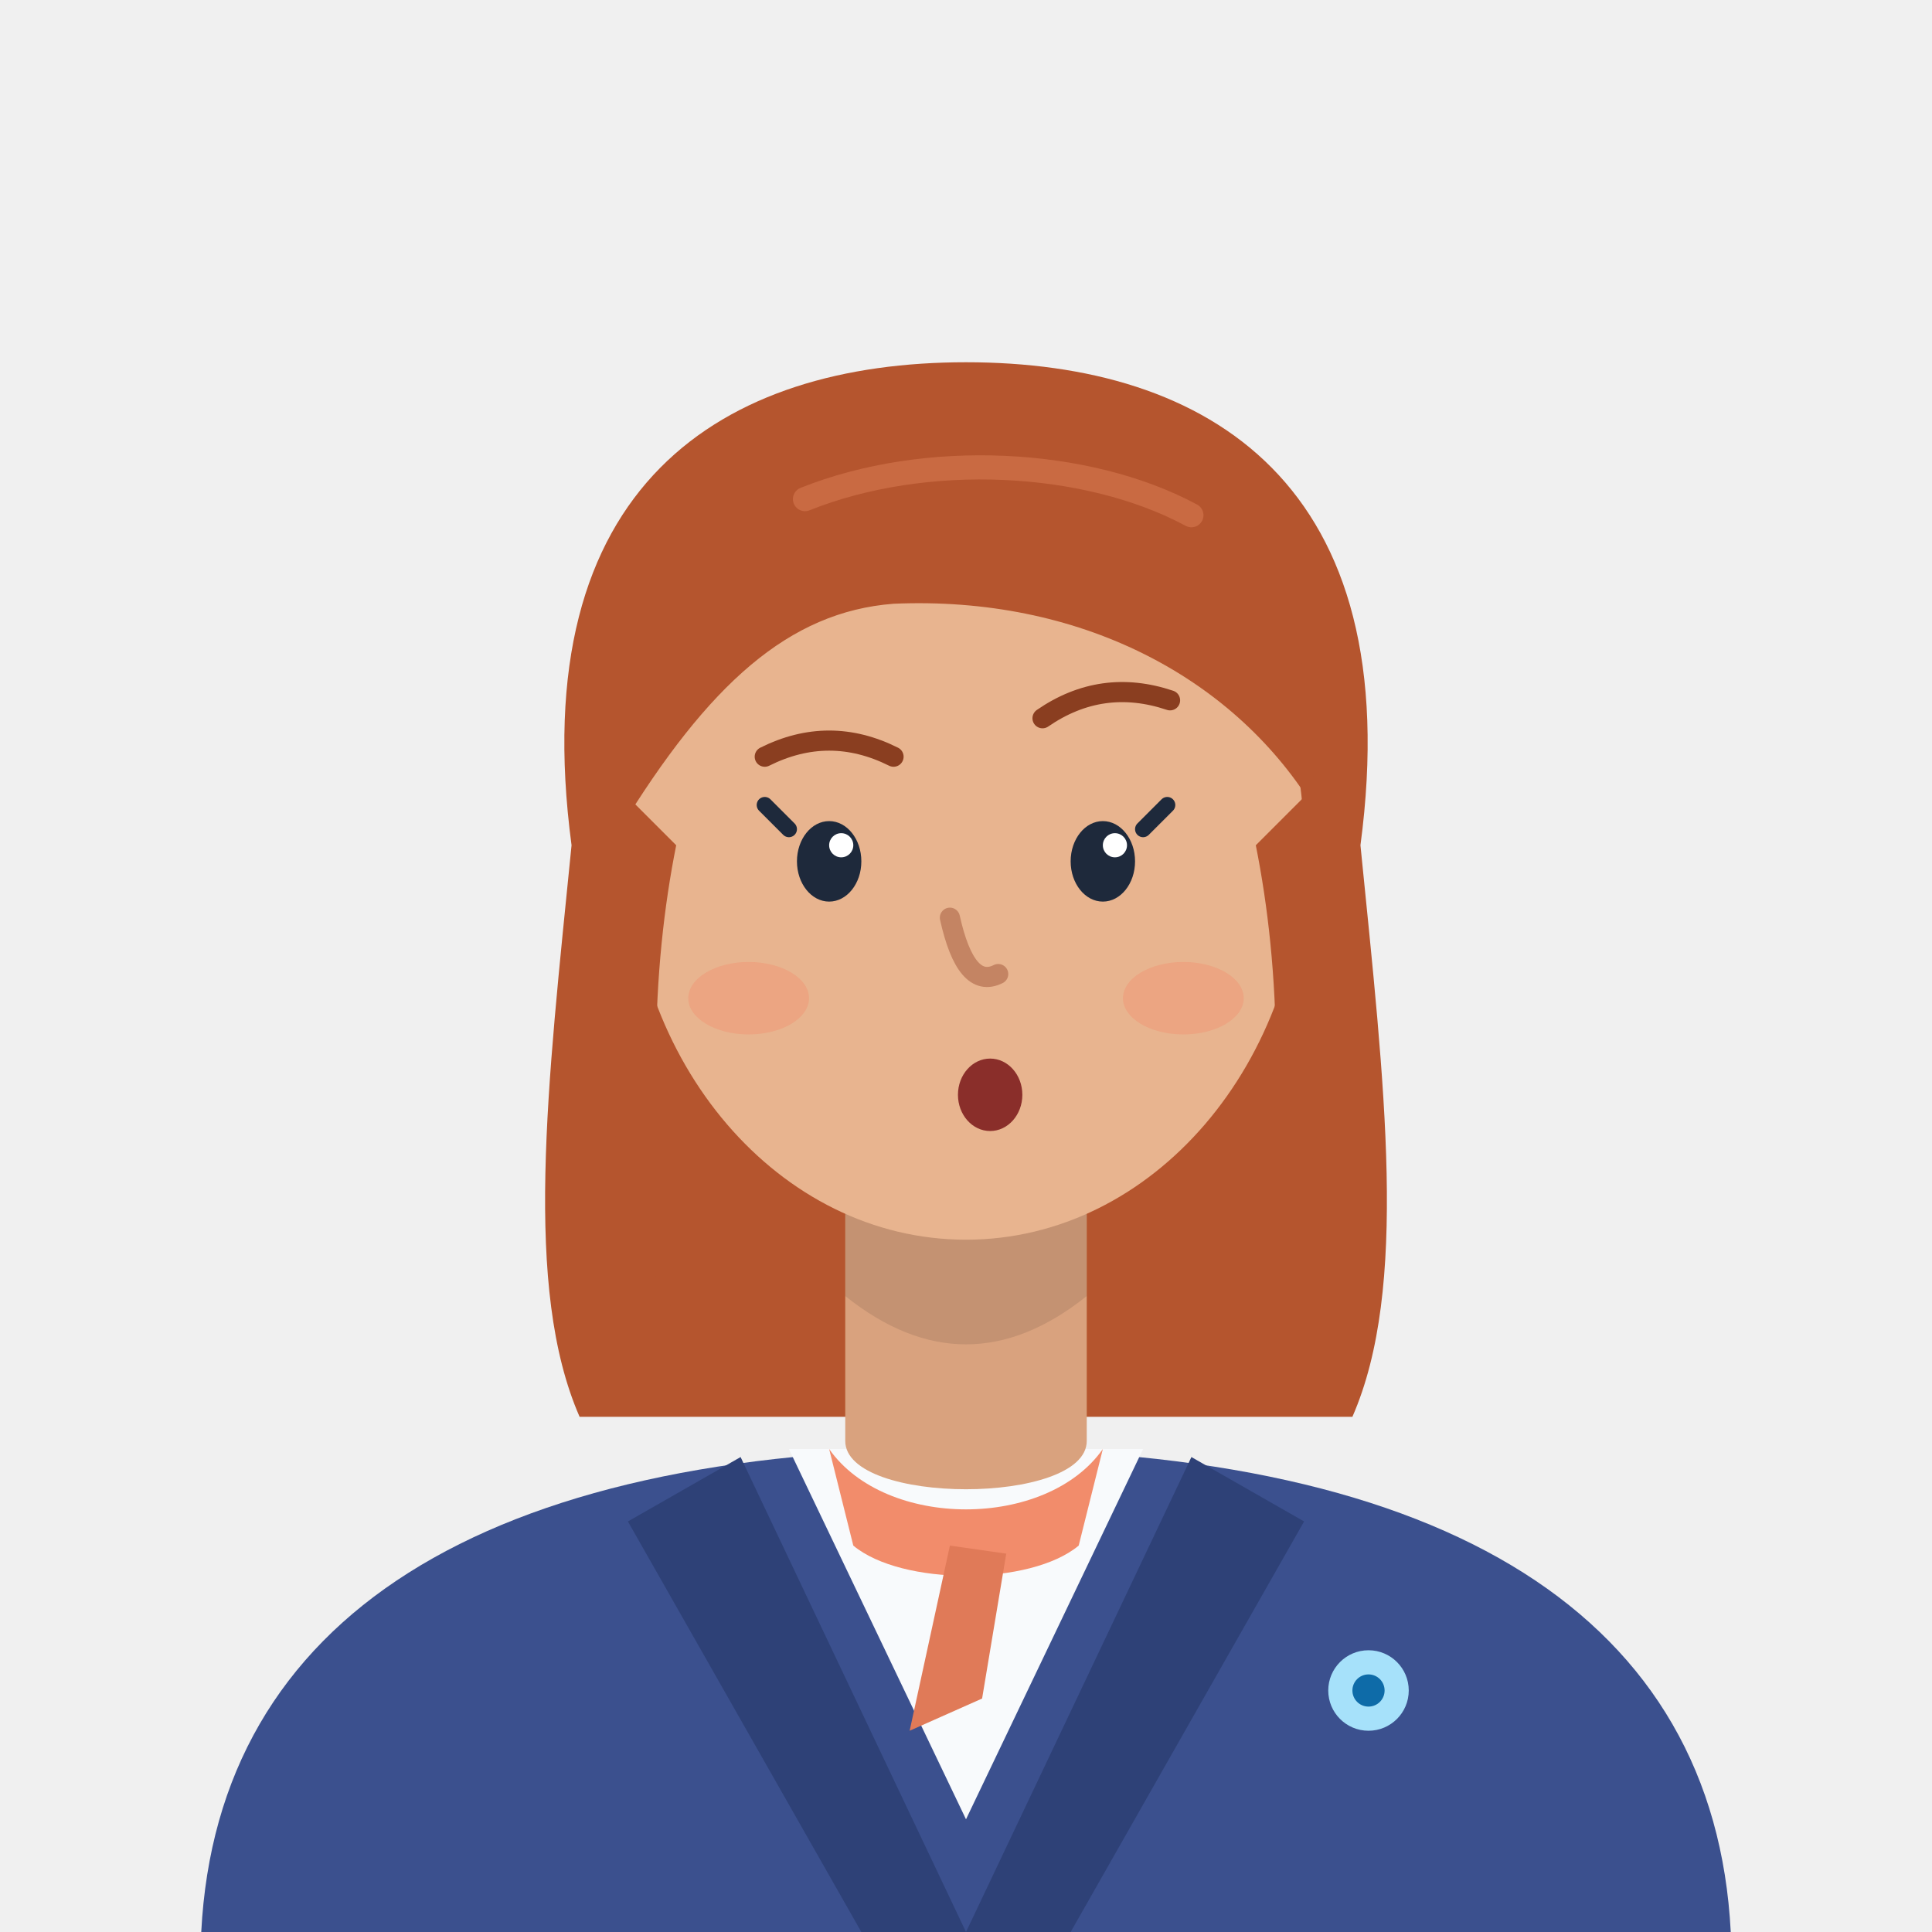
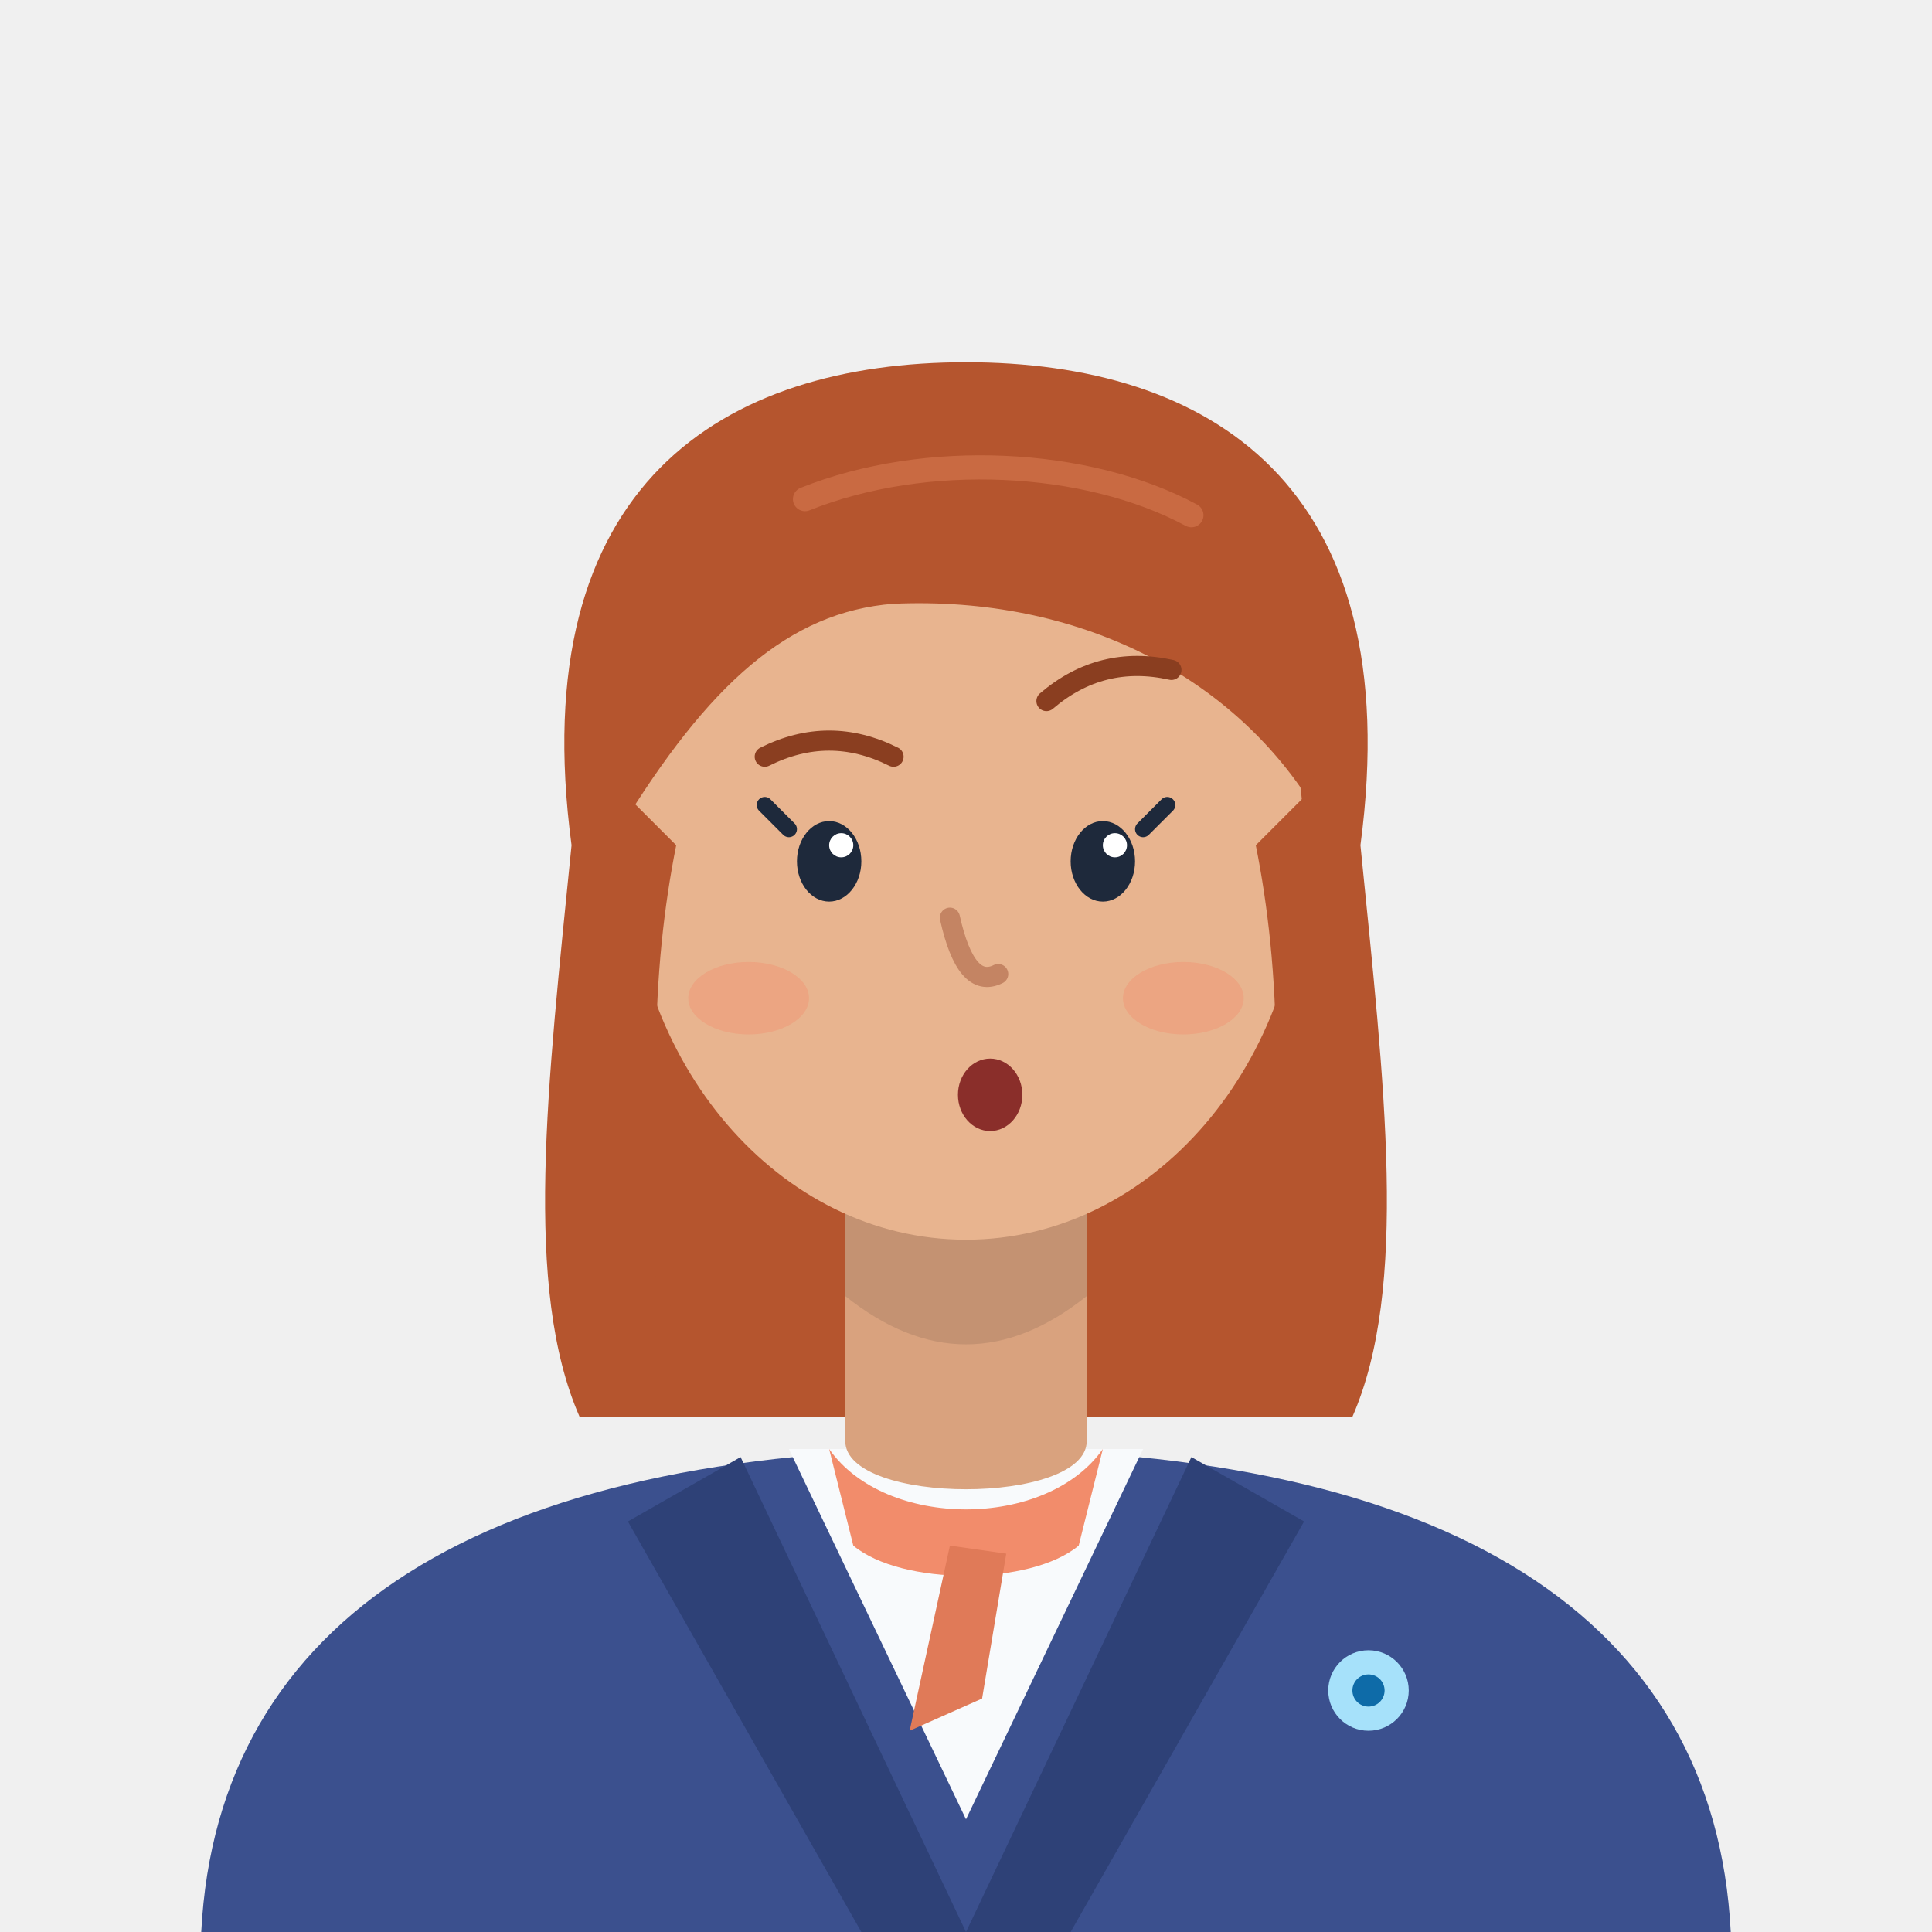
<svg xmlns="http://www.w3.org/2000/svg" viewBox="0 0 480 480">
  <path d="M142 210 C130 120 180 90 240 90 C300 90 350 120 338 210 C344 270 350 320 336 352 H144 C130 320 136 270 142 210 Z" fill="#B5552E" />
  <path d="M50 480 C54 402 120 360 240 360 C360 360 426 402 430 480 Z" fill="#3B508E" />
  <path d="M196 360 L240 452 L284 360 Z" fill="#F8FAFC" />
  <path d="M184 362 L240 480 L214 480 L156 378 Z" fill="#2E4177" />
  <path d="M296 362 L240 480 L266 480 L324 378 Z" fill="#2E4177" />
  <path d="M206 360 C220 380 260 380 274 360 L268 384 C256 394 224 394 212 384 Z" fill="#F28C6B" />
  <path d="M236 384 L226 430 L244 422 L250 386 Z" fill="#E07A58" />
  <circle cx="340" cy="420" r="10" fill="#A6E1FA" />
  <circle cx="340" cy="420" r="4" fill="#0E6BA8" />
  <path d="M210 292 H270 V358 C270 374 210 374 210 358 Z" fill="#D9A27E" />
  <path d="M210 322 C230 338 250 338 270 322 V296 H210 Z" fill="#000000" opacity="0.1" />
  <ellipse cx="240" cy="210" rx="84" ry="98" fill="#E8B48F" />
  <path d="M154 206 C150 140 190 108 244 108 C296 108 330 140 326 200 C306 168 268 148 222 150 C196 152 176 170 154 206 Z" fill="#B5552E" />
  <path d="M200 124 C230 112 270 114 296 128" stroke="#C96A42" stroke-width="6" fill="none" stroke-linecap="round" />
  <path d="M154 196 C146 250 150 300 170 330 C160 280 162 240 168 210 Z" fill="#B5552E" />
  <path d="M326 196 C334 250 330 300 310 330 C320 280 318 240 312 210 Z" fill="#B5552E" />
  <path d="M190 188 Q206 180 222 188" stroke="#8A3E20" stroke-width="5" fill="none" stroke-linecap="round" />
-   <path transform="translate(0 -12) rotate(-8 276 182)" d="M258 188 Q274 180 290 188" stroke="#8A3E20" stroke-width="5" fill="none" stroke-linecap="round" />
+   <path transform="translate(0 -18) rotate(-14 276 182)" d="M258 188 Q274 180 290 188" stroke="#8A3E20" stroke-width="5" fill="none" stroke-linecap="round" />
  <ellipse cx="206" cy="214" rx="8" ry="10" fill="#1E293B" />
  <ellipse cx="274" cy="214" rx="8" ry="10" fill="#1E293B" />
  <circle cx="209" cy="210" r="3" fill="#FFFFFF" />
  <circle cx="277" cy="210" r="3" fill="#FFFFFF" />
  <path d="M196 206 L190 200 M284 206 L290 200" stroke="#1E293B" stroke-width="4" stroke-linecap="round" />
  <path d="M236 228 Q240 246 248 242" stroke="#C48463" stroke-width="5" fill="none" stroke-linecap="round" />
  <ellipse cx="246" cy="272" rx="8" ry="9" fill="#8A2E2A" />
  <ellipse cx="186" cy="248" rx="15" ry="9" fill="#F28C6B" opacity="0.38" />
  <ellipse cx="294" cy="248" rx="15" ry="9" fill="#F28C6B" opacity="0.38" />
</svg>
